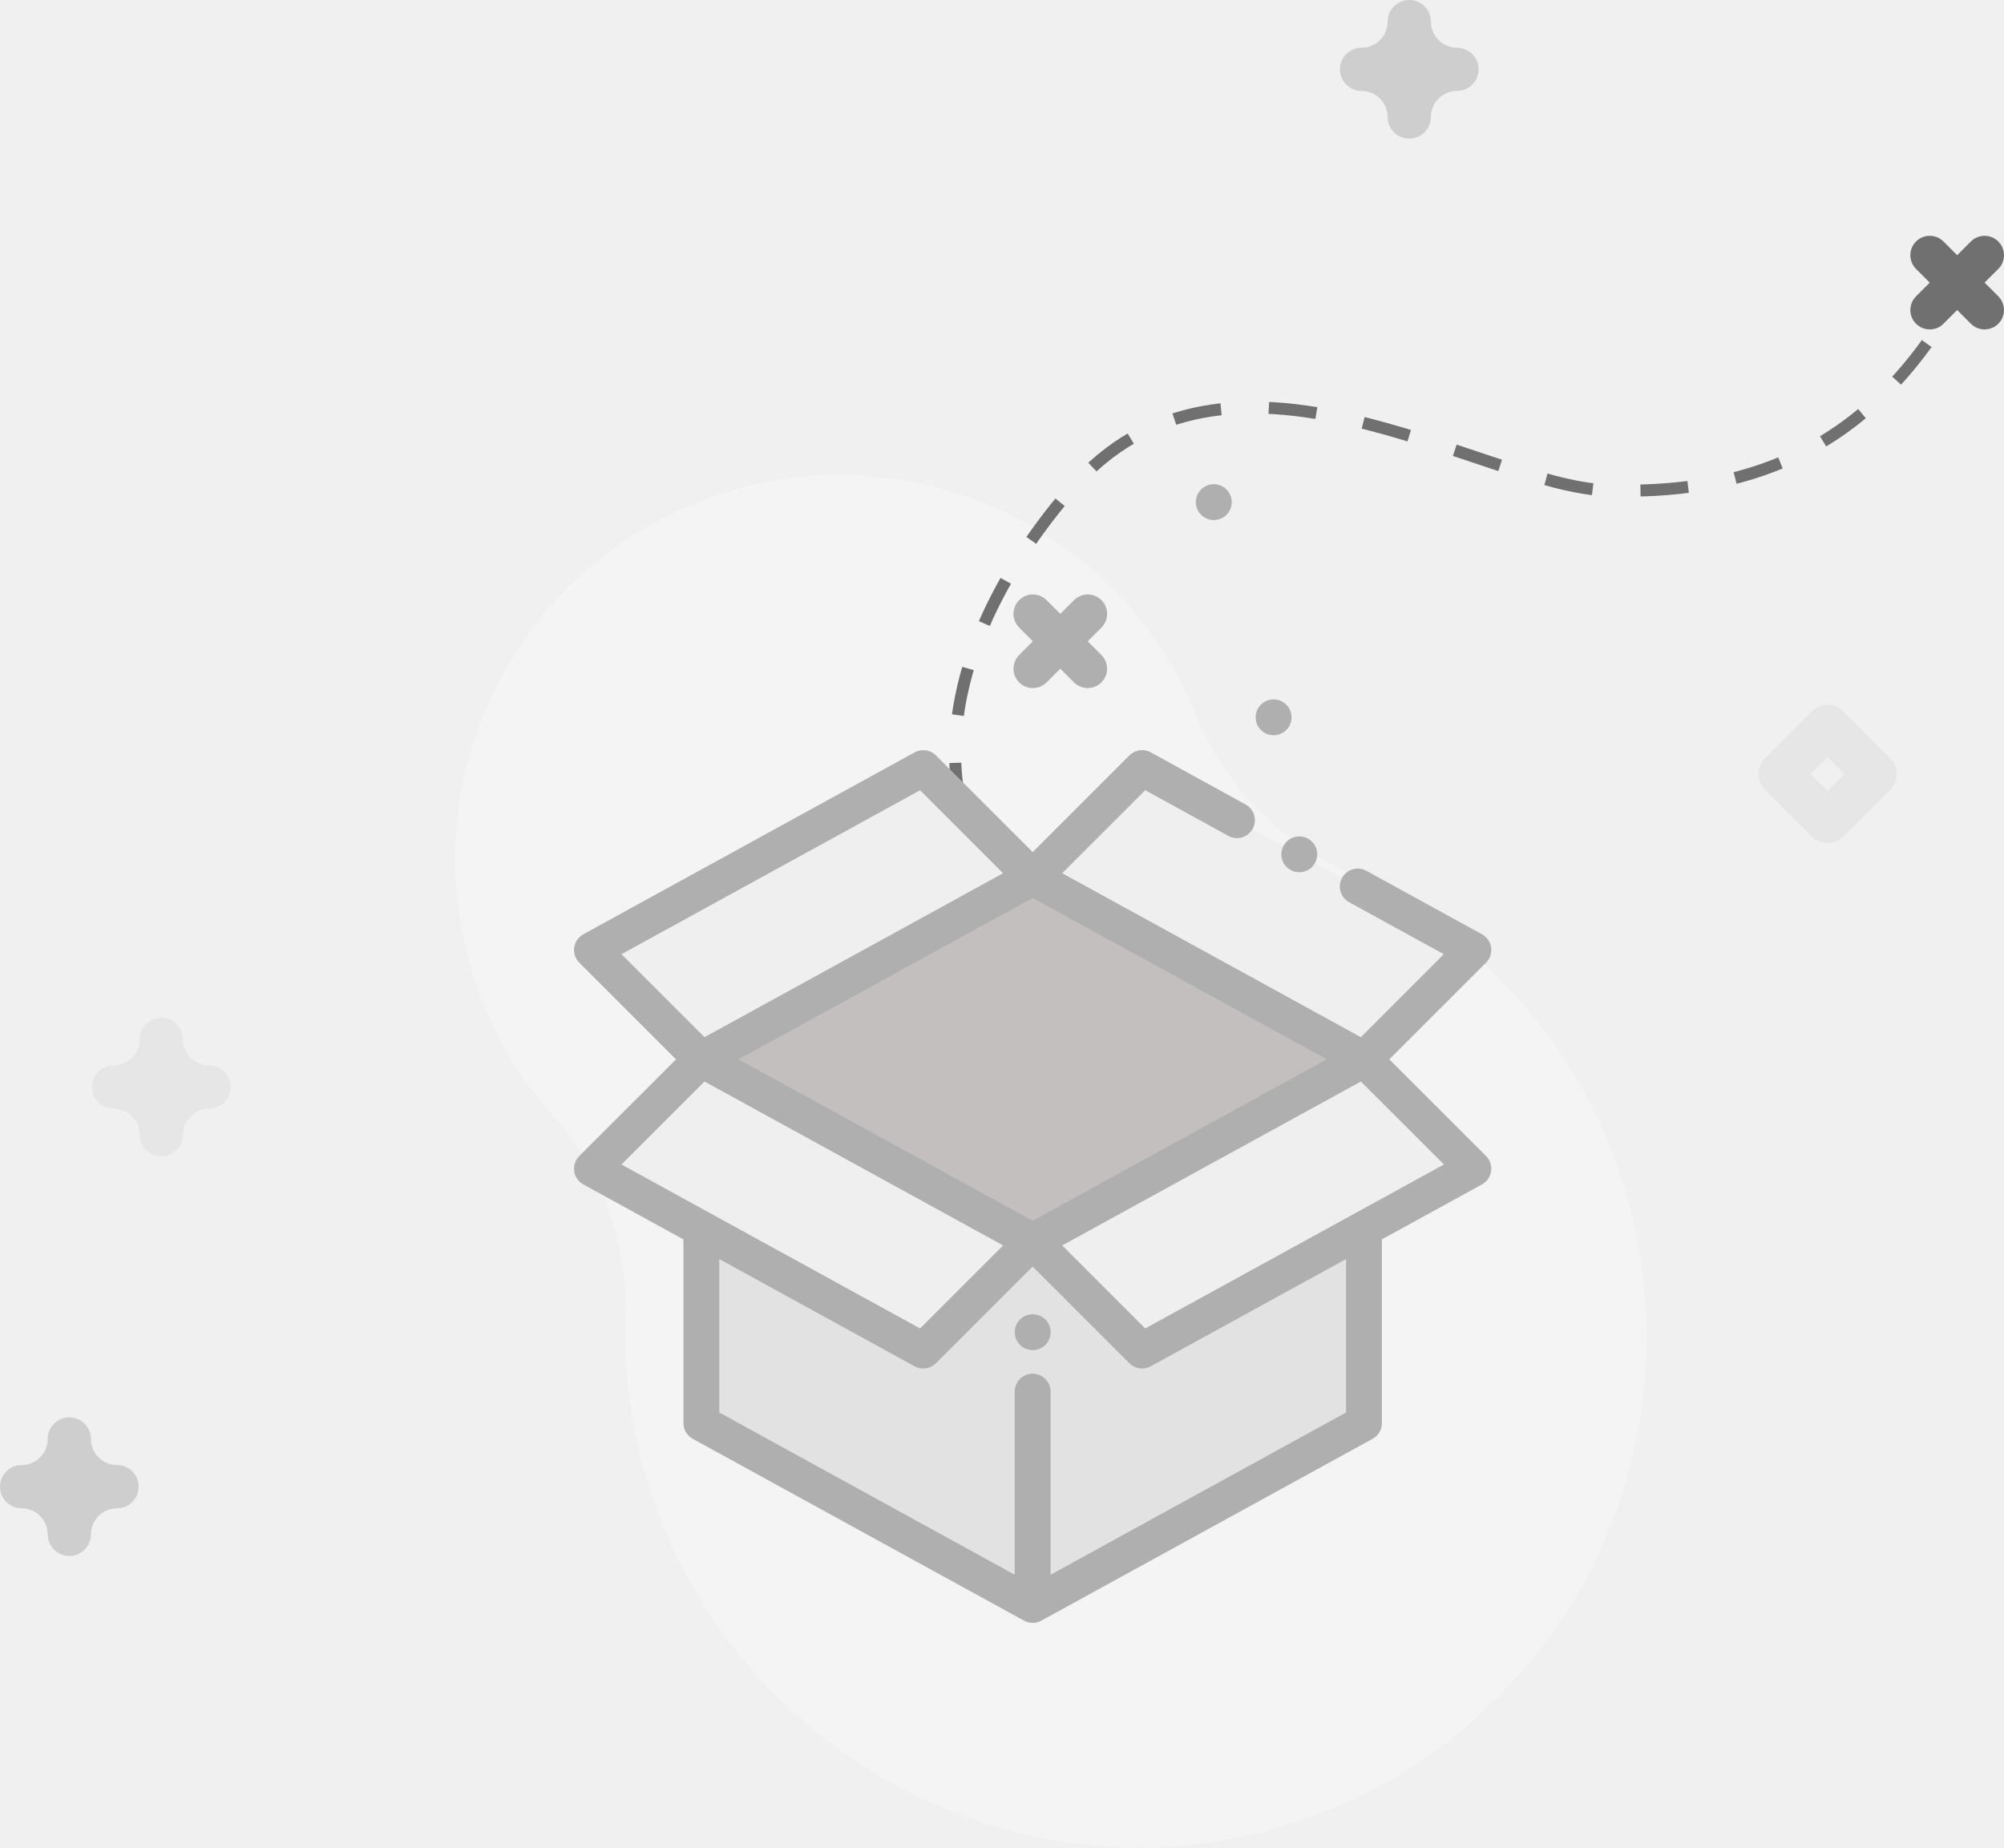
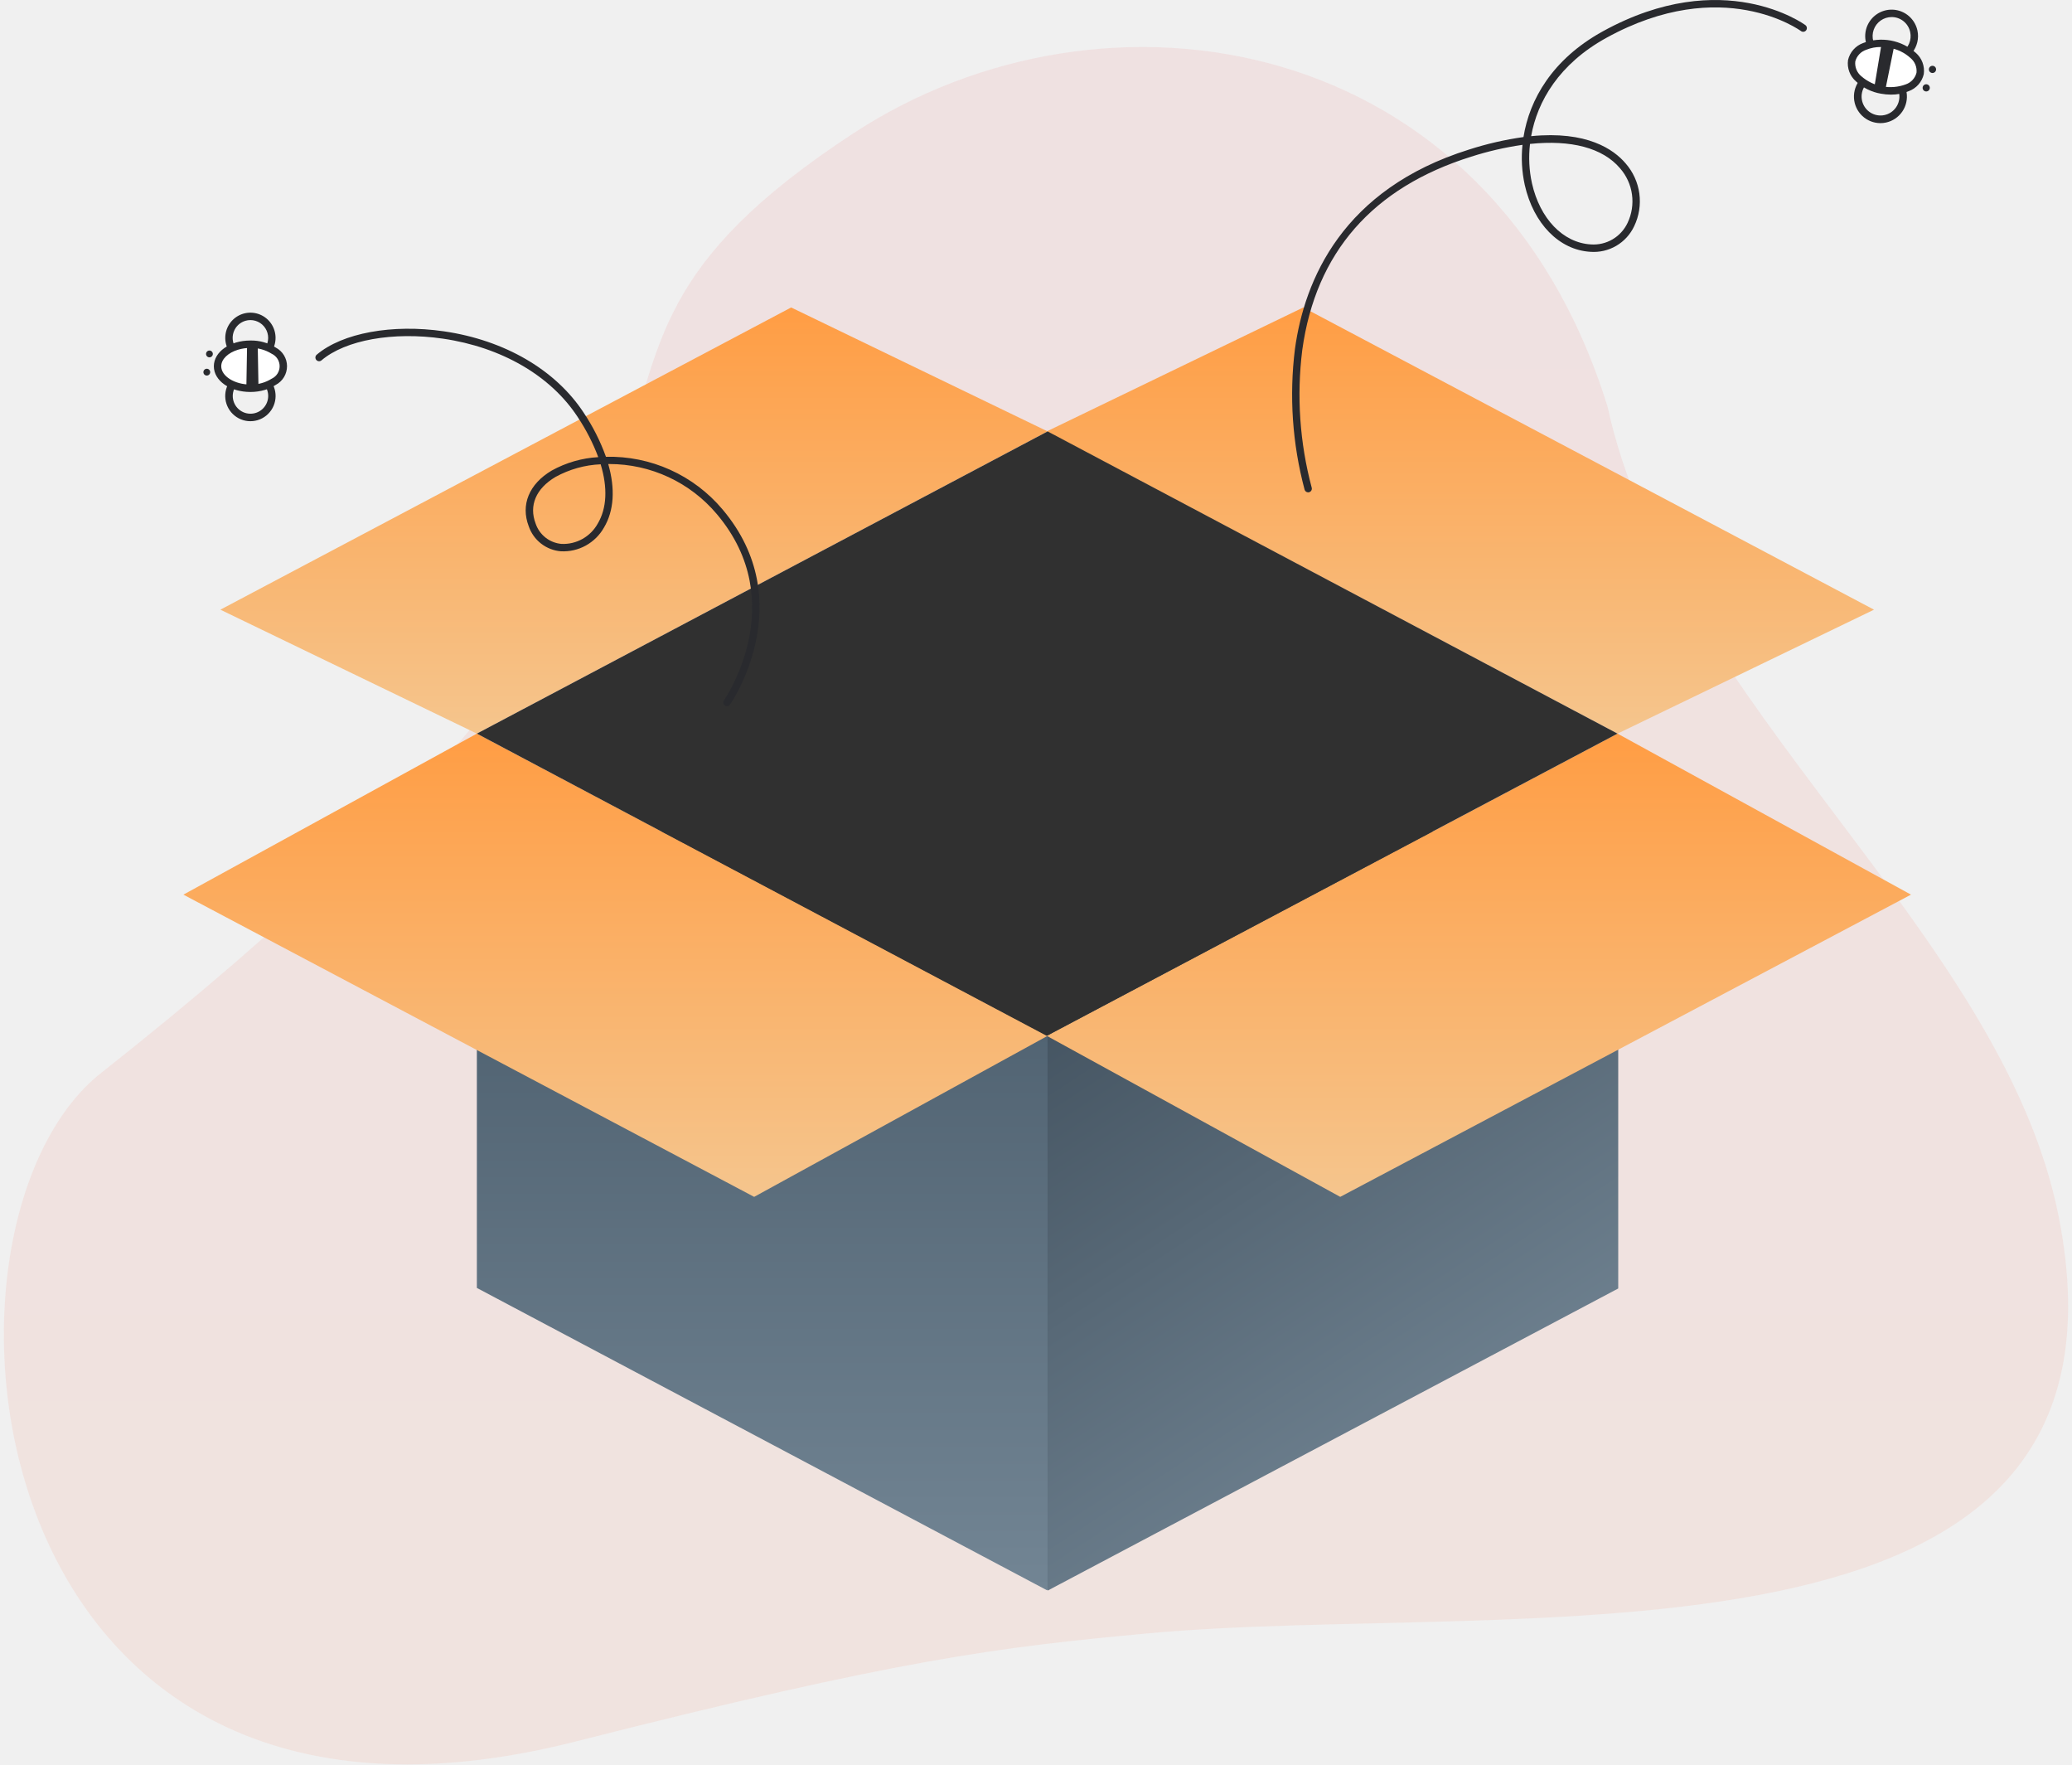
- <svg xmlns="http://www.w3.org/2000/svg" width="167.579" height="154.559" viewBox="0 0 167.579 154.559">
-   <g id="empty-list-illustration" transform="translate(-591 -209.5)">
-     <path id="Path_36" d="M95.826,20.037a32.147,32.147,0,1,0-53.77,33.5,24.4,24.4,0,0,1,6.059,17.1q-.042,1.249-.011,2.515a43.294,43.294,0,0,0,42.719,41.65,42.711,42.711,0,0,0,17.651-81.594A24.666,24.666,0,0,1,95.826,20.037Z" transform="translate(595.179 249.25)" fill="#f4f4f4" />
-     <path id="Path_56" d="M432.755,180.351a1.8,1.8,0,0,1-1.279-.53l-3.977-3.977a1.809,1.809,0,0,1,0-2.559l3.977-3.977a1.809,1.809,0,0,1,2.559,0l3.977,3.977a1.809,1.809,0,0,1,0,2.559l-3.977,3.977a1.8,1.8,0,0,1-1.279.53Zm-1.418-5.784,1.418,1.418,1.418-1.418-1.418-1.418Z" transform="translate(311.076 99.677)" fill="#e6e6e6" />
-     <path id="Path_57" d="M347.083,72.674a1.809,1.809,0,0,1-1.809-1.809,2.182,2.182,0,0,0-2.179-2.179,1.809,1.809,0,1,1,0-3.618,2.182,2.182,0,0,0,2.179-2.179,1.809,1.809,0,0,1,3.618,0,2.181,2.181,0,0,0,2.179,2.179,1.809,1.809,0,1,1,0,3.618,2.182,2.182,0,0,0-2.179,2.179A1.809,1.809,0,0,1,347.083,72.674Z" transform="translate(361.763 148.421)" fill="#cecece" />
-     <path id="Path_58" d="M53.06,332.889a1.809,1.809,0,0,1-1.809-1.809,2.182,2.182,0,0,0-2.179-2.179,1.809,1.809,0,1,1,0-3.618,2.182,2.182,0,0,0,2.179-2.179,1.809,1.809,0,1,1,3.618,0,2.182,2.182,0,0,0,2.179,2.179,1.809,1.809,0,0,1,0,3.618,2.181,2.181,0,0,0-2.179,2.179,1.809,1.809,0,0,1-1.809,1.809Z" transform="translate(551.43 -26.669)" fill="#e6e6e6" />
-     <path id="Path_59" d="M45.617,386.6a1.809,1.809,0,0,1-1.809-1.809,2.182,2.182,0,0,0-2.179-2.179,1.809,1.809,0,1,1,0-3.618,2.182,2.182,0,0,0,2.179-2.179,1.809,1.809,0,0,1,3.618,0,2.182,2.182,0,0,0,2.179,2.179,1.809,1.809,0,0,1,0,3.618,2.181,2.181,0,0,0-2.179,2.179,1.809,1.809,0,0,1-1.809,1.809Z" transform="translate(551.18 -46.95)" fill="#cecece" />
-     <path id="Path_8" data-name="Path 8" d="M637.508,331.457s-4.2-11.311,8.964-26.731,34.328-.338,44.964,0,21.891-2.532,29.6-17" transform="translate(34 -54.209)" fill="none" stroke="#707070" stroke-width="1" stroke-dasharray="4" />
-     <g id="empty-folder" transform="translate(601 212.54)">
-       <g id="Group_1" data-name="Group 1" transform="translate(74.748 37.622)">
-         <path id="Path_1" data-name="Path 1" d="M146.554,70.176a1.617,1.617,0,0,1-1.147-.475l-4.587-4.587a1.622,1.622,0,0,1,2.294-2.294l4.587,4.587a1.622,1.622,0,0,1-1.147,2.769Z" transform="translate(-140.345 -53.283)" fill="#afafaf" />
-         <path id="Path_2" data-name="Path 2" d="M141.966,70.176a1.622,1.622,0,0,1-1.147-2.769l4.587-4.587a1.622,1.622,0,0,1,2.294,2.294L143.113,69.7a1.616,1.616,0,0,1-1.147.475Z" transform="translate(-140.344 -53.283)" fill="#afafaf" />
-         <circle id="Ellipse_3" data-name="Ellipse 3" cx="1.5" cy="1.5" r="1.5" transform="translate(20.252 17.838)" fill="#afafaf" />
-         <circle id="Ellipse_4" data-name="Ellipse 4" cx="1.5" cy="1.5" r="1.5" transform="translate(15.252 -0.162)" fill="#afafaf" />
-       </g>
-       <g id="box" transform="translate(38 59.708)">
-         <path id="Path_19" data-name="Path 19" d="M126.482,116.7,98.776,131.916,71.07,116.7V86.276L98.776,71.062l27.706,15.214Zm0,0" transform="translate(-60.422 -60.416)" fill="#e2e2e2" />
-         <path id="Path_20" data-name="Path 20" d="M71.07,86.276h0L98.776,101.49l27.706-15.214h0L98.776,71.062Zm0,0" transform="translate(-60.422 -60.416)" fill="#c3bfbf" />
-         <path id="Path_21" data-name="Path 21" d="M71.07,172.619v30.417L98.776,218.25l.016-.009V187.823L71.087,172.609Zm0,0" transform="translate(-60.422 -146.75)" fill="#e2e2e2" />
-         <g id="Group_6" data-name="Group 6" transform="translate(1.498 1.498)">
-           <path id="Path_22" data-name="Path 22" d="M283.706,172.613l9.149,9.149-27.706,15.214L256,187.826Zm0,0" transform="translate(-219.145 -148.25)" fill="#f0efef" />
-           <path id="Path_23" data-name="Path 23" d="M19.149,172.613,10,181.762l27.706,15.214,9.149-9.149Zm0,0" transform="translate(-10 -148.25)" fill="#f0efef" />
-           <path id="Path_24" data-name="Path 24" d="M283.706,34.362l9.149-9.149L265.149,10,256,19.149Zm0,0" transform="translate(-219.145 -10)" fill="#f0efef" />
-           <path id="Path_25" data-name="Path 25" d="M19.149,34.362,10,25.213,37.706,10l9.149,9.149Zm0,0" transform="translate(-10 -10)" fill="#f0efef" />
-         </g>
-         <path id="Path_26" data-name="Path 26" d="M68.179,25.86l8.09-8.09A1.5,1.5,0,0,0,75.93,15.4L66.2,10.058a1.5,1.5,0,0,0-1.442,2.627l7.976,4.379L65.8,24.006,40.826,10.294l6.942-6.942,7.017,3.854A1.5,1.5,0,0,0,56.227,4.58l-8-4.4a1.5,1.5,0,0,0-1.78.254l-8.09,8.09L30.264.438a1.5,1.5,0,0,0-1.78-.254L.777,15.4a1.5,1.5,0,0,0-.338,2.373l8.09,8.09L.439,33.949a1.5,1.5,0,0,0,.338,2.373l8.372,4.6V56.286A1.5,1.5,0,0,0,9.927,57.6L37.633,72.813a1.5,1.5,0,0,0,1.442,0L66.781,57.6a1.5,1.5,0,0,0,.777-1.314V40.919l8.372-4.6a1.5,1.5,0,0,0,.338-2.373Zm-29.825,13.5L13.761,25.86l24.593-13.5,24.593,13.5ZM28.94,3.352l6.941,6.942L10.912,24.006,3.97,17.064ZM10.913,27.714l24.97,13.711L28.94,48.368,3.97,34.657ZM64.562,55.4,39.852,68.968V53.653a1.5,1.5,0,0,0-3,0V68.968L12.146,55.4V42.565l16.337,8.971a1.5,1.5,0,0,0,1.78-.254l8.09-8.09,8.09,8.09a1.5,1.5,0,0,0,1.78.254l16.337-8.971ZM47.768,48.368l-6.943-6.943L65.8,27.714l6.943,6.942Zm0,0" transform="translate(0)" fill="#afafaf" />
-         <path id="Path_27" data-name="Path 27" d="M396.3,51.172a1.5,1.5,0,1,0-1.059-.44A1.511,1.511,0,0,0,396.3,51.172Zm0,0" transform="translate(-335.652 -40.959)" fill="#afafaf" />
-         <path id="Path_28" data-name="Path 28" d="M247.5,314.926a1.5,1.5,0,1,0,1.059.439A1.508,1.508,0,0,0,247.5,314.926Zm0,0" transform="translate(-209.144 -267.745)" fill="#afafaf" />
-       </g>
-     </g>
-     <path id="Path_9" data-name="Path 9" d="M146.554,70.176a1.617,1.617,0,0,1-1.147-.475l-4.587-4.587a1.622,1.622,0,0,1,2.294-2.294l4.587,4.587a1.622,1.622,0,0,1-1.147,2.769Z" transform="translate(610.403 166.879)" fill="#707070" />
-     <path id="Path_10" data-name="Path 10" d="M141.966,70.176a1.617,1.617,0,0,0,1.147-.475l4.587-4.587a1.622,1.622,0,1,0-2.294-2.294l-4.587,4.587a1.622,1.622,0,0,0,1.147,2.769Z" transform="translate(610.403 166.879)" fill="#707070" />
-   </g>
+ <svg xmlns="http://www.w3.org/2000/svg" id="empty-list-illustration" width="269" height="229" viewBox="0 0 269 229" fill="none">
+   <path opacity="0.1" d="M267.271 157.889C259.951 120.894 217.067 91.326 208.703 52.774C193.501 3.725 143.395 -4.029 110.834 17.272C59.242 51.025 114.28 59.401 13.126 139.259C-11.852 158.977 -3.893 246.018 74.684 226.043C116.971 215.292 129.826 213.784 148.847 212.014C196.79 207.553 279.558 219.991 267.271 157.889Z" fill="url(#paint0_linear_1318_13811)" />
+   <path d="M209.998 167.161L135.897 206.386L61.909 167.161V107.928H209.998V167.161Z" fill="url(#paint1_linear_1318_13811)" />
+   <path fill-rule="evenodd" clip-rule="evenodd" d="M136 206.452L210.089 167.233V108H136V206.452Z" fill="url(#paint2_linear_1318_13811)" />
+   <path d="M209.998 95.217L135.897 55.992L169.195 39.906L243.296 79.131L209.998 95.217Z" fill="url(#paint3_linear_1318_13811)" />
+   <path d="M61.909 95.217L136.009 55.992L102.711 39.906L28.611 79.131L61.909 95.217Z" fill="url(#paint4_linear_1318_13811)" />
+   <path d="M61.908 95.217L136.009 134.443L97.909 155.342L23.809 116.117L61.908 95.217Z" fill="url(#paint5_linear_1318_13811)" />
+   <path d="M209.997 95.217L135.897 134.443L173.997 155.342L248.097 116.117L209.997 95.217Z" fill="url(#paint6_linear_1318_13811)" />
+   <path d="M136.009 55.992L61.909 95.217L135.897 134.443L209.998 95.217L136.009 55.992Z" fill="#303030" />
+   <path d="M94.38 91.656C94.281 91.656 94.184 91.625 94.103 91.567C93.999 91.493 93.929 91.381 93.907 91.255C93.886 91.13 93.915 91 93.989 90.896C94.078 90.771 102.756 78.195 93.068 66.731C91.353 64.691 89.214 63.052 86.8 61.928C84.387 60.805 81.757 60.223 79.096 60.226H78.965C79.885 63.429 79.721 66.277 78.418 68.463C77.863 69.45 77.044 70.262 76.053 70.808C75.062 71.354 73.939 71.612 72.81 71.552C71.875 71.476 70.983 71.127 70.243 70.55C69.502 69.973 68.946 69.192 68.642 68.303C67.576 65.517 68.69 62.816 71.625 61.075C73.484 60.047 75.55 59.452 77.67 59.332C76.981 57.5 76.084 55.752 74.998 54.124C71.499 48.769 65.124 45.062 57.505 43.954C51.048 43.015 44.86 44.121 41.738 46.771C41.641 46.853 41.515 46.894 41.388 46.883C41.261 46.873 41.143 46.812 41.061 46.714C40.979 46.617 40.939 46.491 40.949 46.364C40.96 46.236 41.02 46.118 41.118 46.036C44.44 43.216 50.926 42.024 57.642 43.004C65.534 44.152 72.152 48.014 75.801 53.599C76.984 55.37 77.947 57.28 78.667 59.286C81.538 59.217 84.388 59.794 87.006 60.975C89.625 62.157 91.946 63.911 93.798 66.111C103.975 78.153 94.863 91.324 94.769 91.456C94.725 91.517 94.667 91.568 94.599 91.603C94.531 91.638 94.456 91.656 94.38 91.656ZM77.982 60.261C75.927 60.349 73.919 60.911 72.116 61.904C69.583 63.407 68.644 65.614 69.541 67.959C69.784 68.677 70.23 69.309 70.826 69.777C71.422 70.245 72.141 70.529 72.895 70.594C73.844 70.637 74.787 70.414 75.617 69.95C76.447 69.487 77.133 68.801 77.596 67.969C78.792 65.962 78.901 63.294 77.981 60.261H77.982Z" fill="#292A2E" />
+   <path d="M33.45 54.531C32.634 54.777 31.755 54.693 30.999 54.299C30.243 53.904 29.671 53.23 29.404 52.419C29.137 51.608 29.197 50.724 29.57 49.957C29.944 49.189 30.601 48.598 31.403 48.309C32.205 48.02 33.087 48.056 33.863 48.409C34.639 48.763 35.246 49.406 35.556 50.201C35.865 50.997 35.853 51.882 35.521 52.669C35.189 53.455 34.564 54.081 33.779 54.413C33.671 54.458 33.562 54.498 33.45 54.531ZM31.854 49.183C31.776 49.206 31.699 49.234 31.625 49.266C31.072 49.499 30.632 49.94 30.399 50.493C30.166 51.047 30.157 51.67 30.375 52.23C30.594 52.789 31.021 53.242 31.567 53.49C32.113 53.738 32.735 53.763 33.299 53.559C33.863 53.356 34.325 52.939 34.587 52.399C34.85 51.858 34.891 51.236 34.703 50.666C34.514 50.095 34.111 49.621 33.579 49.344C33.047 49.067 32.428 49.009 31.854 49.183Z" fill="#292A2E" />
+   <path d="M33.444 46.989C32.672 47.22 31.843 47.157 31.114 46.812C30.386 46.467 29.811 45.864 29.499 45.119C29.249 44.522 29.181 43.864 29.305 43.229C29.428 42.594 29.736 42.009 30.191 41.549C30.645 41.089 31.226 40.775 31.859 40.646C32.492 40.517 33.148 40.579 33.746 40.824C34.344 41.069 34.856 41.486 35.217 42.023C35.578 42.559 35.773 43.191 35.775 43.839C35.778 44.486 35.59 45.119 35.233 45.659C34.877 46.199 34.368 46.621 33.773 46.871C33.665 46.916 33.556 46.956 33.444 46.989ZM31.849 41.64C31.771 41.664 31.693 41.692 31.618 41.724C31.054 41.961 30.608 42.412 30.377 42.979C30.145 43.546 30.148 44.182 30.384 44.747C30.557 45.158 30.844 45.511 31.212 45.763C31.581 46.014 32.014 46.153 32.459 46.163C32.904 46.173 33.343 46.053 33.722 45.819C34.101 45.584 34.404 45.244 34.594 44.84C34.784 44.437 34.854 43.986 34.794 43.544C34.735 43.102 34.548 42.686 34.258 42.347C33.968 42.009 33.586 41.762 33.158 41.636C32.731 41.511 32.276 41.512 31.849 41.64Z" fill="#292A2E" />
+   <path d="M32.512 50.393C34.871 50.393 36.782 49.113 36.782 47.534C36.782 45.956 34.871 44.676 32.512 44.676C30.154 44.676 28.242 45.956 28.242 47.534C28.242 49.113 30.154 50.393 32.512 50.393Z" fill="white" />
+   <path d="M34.403 50.603C33.79 50.785 33.155 50.876 32.517 50.875C29.852 50.875 27.763 49.411 27.763 47.539C27.763 45.666 29.846 44.198 32.51 44.195C33.671 44.172 34.813 44.49 35.797 45.109C36.238 45.34 36.608 45.687 36.867 46.114C37.126 46.541 37.262 47.03 37.263 47.529C37.263 48.029 37.127 48.519 36.87 48.946C36.612 49.373 36.242 49.721 35.801 49.953C35.369 50.237 34.898 50.457 34.403 50.603ZM30.915 45.386C29.632 45.771 28.723 46.603 28.723 47.536C28.723 48.825 30.46 49.912 32.517 49.91C33.488 49.931 34.445 49.667 35.269 49.152C35.578 49.009 35.84 48.78 36.024 48.493C36.207 48.205 36.305 47.871 36.304 47.53C36.304 47.189 36.206 46.855 36.022 46.568C35.838 46.28 35.576 46.052 35.266 45.91C34.441 45.396 33.484 45.134 32.513 45.156C31.972 45.155 31.434 45.232 30.915 45.386Z" fill="#292A2E" />
+   <path d="M33.56 50.306L33.459 44.747L32.08 44.691L31.983 50.371L33.56 50.306Z" fill="#292A2E" />
+   <path d="M26.847 48.744C27.091 48.744 27.288 48.546 27.288 48.302C27.288 48.058 27.091 47.86 26.847 47.86C26.604 47.86 26.407 48.058 26.407 48.302C26.407 48.546 26.604 48.744 26.847 48.744Z" fill="#292A2E" />
+   <path d="M27.192 46.38C27.435 46.38 27.632 46.182 27.632 45.938C27.632 45.694 27.435 45.496 27.192 45.496C26.948 45.496 26.751 45.694 26.751 45.938C26.751 46.182 26.948 46.38 27.192 46.38Z" fill="#292A2E" />
+   <path d="M169.832 63.9C169.729 63.9 169.629 63.867 169.547 63.806C169.464 63.744 169.403 63.658 169.373 63.56C167.78 57.598 167.355 51.384 168.122 45.26C169.363 36.308 174.289 24.559 190.706 19.415C193.016 18.67 195.385 18.126 197.788 17.787C198.561 12.945 201.504 7.692 208.085 4.068C223.722 -4.543 234.284 3.183 234.389 3.262C234.49 3.338 234.558 3.452 234.576 3.579C234.594 3.705 234.561 3.833 234.485 3.936C234.408 4.038 234.294 4.105 234.168 4.123C234.042 4.141 233.914 4.108 233.812 4.032C233.712 3.957 223.619 -3.388 208.548 4.912C202.399 8.299 199.584 13.16 198.783 17.673C206.024 16.958 209.492 19.379 211.048 21.207C212.011 22.307 212.63 23.666 212.828 25.116C213.025 26.565 212.793 28.041 212.159 29.359C211.659 30.424 210.848 31.313 209.833 31.906C208.818 32.5 207.648 32.771 206.476 32.684C202.432 32.447 199.086 29.037 197.952 23.998C197.577 22.292 197.478 20.537 197.657 18.8C195.397 19.125 193.168 19.639 190.993 20.336C178.198 24.345 170.824 32.777 169.073 45.395C168.322 51.38 168.736 57.454 170.291 63.28C170.313 63.352 170.318 63.428 170.306 63.503C170.293 63.577 170.263 63.647 170.218 63.708C170.174 63.768 170.115 63.817 170.048 63.851C169.981 63.885 169.907 63.903 169.832 63.903V63.9ZM198.636 18.68C198.436 20.384 198.521 22.11 198.888 23.786C199.926 28.395 202.927 31.511 206.532 31.723C207.515 31.794 208.496 31.565 209.347 31.067C210.198 30.569 210.879 29.824 211.3 28.932C211.849 27.782 212.048 26.496 211.873 25.234C211.699 23.972 211.157 22.789 210.316 21.833C208.071 19.192 203.973 18.126 198.636 18.68Z" fill="#292A2E" />
+   <path d="M245.575 8.126C244.928 8.125 244.295 7.94 243.748 7.594C243.201 7.247 242.764 6.753 242.486 6.167C242.207 5.582 242.1 4.93 242.176 4.286C242.251 3.642 242.507 3.033 242.914 2.529C243.32 2.025 243.861 1.646 244.473 1.436C245.085 1.227 245.743 1.195 246.373 1.344C247.002 1.494 247.576 1.818 248.029 2.281C248.482 2.744 248.796 3.325 248.933 3.959C249.041 4.461 249.035 4.981 248.916 5.48C248.797 5.98 248.569 6.447 248.247 6.846C247.925 7.246 247.518 7.568 247.055 7.79C246.593 8.011 246.087 8.126 245.575 8.126ZM245.582 2.214C245.071 2.214 244.573 2.373 244.156 2.668C243.739 2.964 243.424 3.382 243.254 3.865C243.084 4.348 243.067 4.871 243.207 5.364C243.346 5.856 243.634 6.293 244.032 6.615C244.43 6.936 244.917 7.126 245.427 7.158C245.936 7.19 246.444 7.063 246.878 6.794C247.313 6.525 247.654 6.128 247.853 5.657C248.053 5.186 248.103 4.664 247.994 4.164C247.877 3.61 247.573 3.114 247.134 2.759C246.694 2.404 246.146 2.211 245.582 2.214Z" fill="#292A2E" />
+   <path d="M244.129 15.982C243.249 15.981 242.402 15.643 241.763 15.036C241.124 14.43 240.742 13.6 240.695 12.72C240.647 11.839 240.939 10.973 241.509 10.301C242.079 9.629 242.885 9.202 243.76 9.107C244.635 9.013 245.513 9.258 246.213 9.792C246.913 10.327 247.382 11.11 247.524 11.981C247.665 12.852 247.468 13.743 246.973 14.473C246.478 15.202 245.723 15.714 244.863 15.902C244.622 15.955 244.376 15.982 244.129 15.982ZM244.141 10.069C243.963 10.069 243.786 10.088 243.612 10.126C242.999 10.261 242.461 10.627 242.108 11.147C241.755 11.668 241.615 12.305 241.716 12.926C241.818 13.547 242.153 14.106 242.652 14.487C243.152 14.868 243.779 15.043 244.403 14.975C245.027 14.908 245.602 14.603 246.009 14.123C246.416 13.644 246.624 13.026 246.59 12.398C246.557 11.769 246.284 11.177 245.828 10.744C245.373 10.311 244.769 10.069 244.141 10.069Z" fill="#292A2E" />
+   <path d="M249.286 9.532C249.588 7.888 247.843 6.188 245.387 5.733C242.932 5.279 240.695 6.244 240.393 7.888C240.09 9.532 241.836 11.232 244.291 11.687C246.747 12.141 248.983 11.176 249.286 9.532Z" fill="white" />
+   <path d="M245.501 12.281C245.066 12.28 244.632 12.24 244.204 12.161C242.996 11.96 241.873 11.41 240.973 10.579C240.578 10.242 240.275 9.811 240.092 9.325C239.908 8.839 239.849 8.315 239.921 7.801C240.037 7.295 240.278 6.826 240.623 6.438C240.968 6.051 241.405 5.756 241.893 5.582C243.035 5.15 244.274 5.039 245.474 5.261C246.675 5.483 247.792 6.03 248.705 6.842C249.1 7.179 249.403 7.611 249.587 8.096C249.77 8.582 249.829 9.106 249.758 9.62C249.641 10.126 249.4 10.595 249.055 10.983C248.71 11.37 248.274 11.665 247.785 11.839C247.061 12.139 246.284 12.29 245.501 12.281ZM244.174 6.102C243.522 6.094 242.875 6.218 242.272 6.466C241.931 6.581 241.623 6.779 241.378 7.042C241.132 7.306 240.956 7.627 240.865 7.976C240.826 8.334 240.876 8.697 241.012 9.031C241.147 9.365 241.364 9.66 241.642 9.889C242.419 10.568 243.364 11.026 244.378 11.213C245.391 11.401 246.437 11.312 247.405 10.955C247.746 10.84 248.053 10.642 248.299 10.379C248.545 10.115 248.721 9.794 248.812 9.445C248.851 9.087 248.801 8.724 248.665 8.39C248.53 8.056 248.313 7.761 248.035 7.532C247.27 6.833 246.319 6.373 245.297 6.207C244.928 6.138 244.552 6.103 244.176 6.102H244.174Z" fill="#292A2E" />
+   <path d="M244.285 5.623L243.319 11.43L244.744 11.755L245.939 5.86L244.285 5.623Z" fill="#292A2E" />
+   <path d="M250.073 11.87C250.331 11.87 250.54 11.661 250.54 11.402C250.54 11.144 250.331 10.935 250.073 10.935C249.816 10.935 249.607 11.144 249.607 11.402C249.607 11.661 249.816 11.87 250.073 11.87Z" fill="#292A2E" />
+   <path d="M250.887 9.475C251.145 9.475 251.354 9.266 251.354 9.008C251.354 8.749 251.145 8.54 250.887 8.54C250.629 8.54 250.42 8.749 250.42 9.008C250.42 9.266 250.629 9.475 250.887 9.475Z" fill="#292A2E" />
+   <defs>
+     <linearGradient id="paint0_linear_1318_13811" x1="134.5" y1="6.102" x2="134.5" y2="229" gradientUnits="userSpaceOnUse">
+       <stop stop-color="#EE575C" />
+       <stop offset="1" stop-color="#F67147" />
+     </linearGradient>
+     <linearGradient id="paint1_linear_1318_13811" x1="135.953" y1="107.928" x2="135.953" y2="206.386" gradientUnits="userSpaceOnUse">
+       <stop stop-color="#465867" />
+       <stop offset="1" stop-color="#728594" />
+     </linearGradient>
+     <linearGradient id="paint2_linear_1318_13811" x1="119" y1="124" x2="173.044" y2="206.452" gradientUnits="userSpaceOnUse">
+       <stop stop-color="#3C4B58" />
+       <stop offset="1" stop-color="#728594" />
+     </linearGradient>
+     <linearGradient id="paint3_linear_1318_13811" x1="189.596" y1="39.906" x2="189.596" y2="95.217" gradientUnits="userSpaceOnUse">
+       <stop stop-color="#FF9D44" />
+       <stop offset="1" stop-color="#F5C58D" />
+     </linearGradient>
+     <linearGradient id="paint4_linear_1318_13811" x1="82.31" y1="39.906" x2="82.31" y2="95.217" gradientUnits="userSpaceOnUse">
+       <stop stop-color="#FF9D44" />
+       <stop offset="1" stop-color="#F5C58D" />
+     </linearGradient>
+     <linearGradient id="paint5_linear_1318_13811" x1="79.909" y1="95.217" x2="79.909" y2="155.342" gradientUnits="userSpaceOnUse">
+       <stop stop-color="#FF9D44" />
+       <stop offset="1" stop-color="#F5C58D" />
+     </linearGradient>
+     <linearGradient id="paint6_linear_1318_13811" x1="191.997" y1="95.217" x2="191.997" y2="155.342" gradientUnits="userSpaceOnUse">
+       <stop stop-color="#FF9D44" />
+       <stop offset="1" stop-color="#F5C58D" />
+     </linearGradient>
+   </defs>
</svg>
